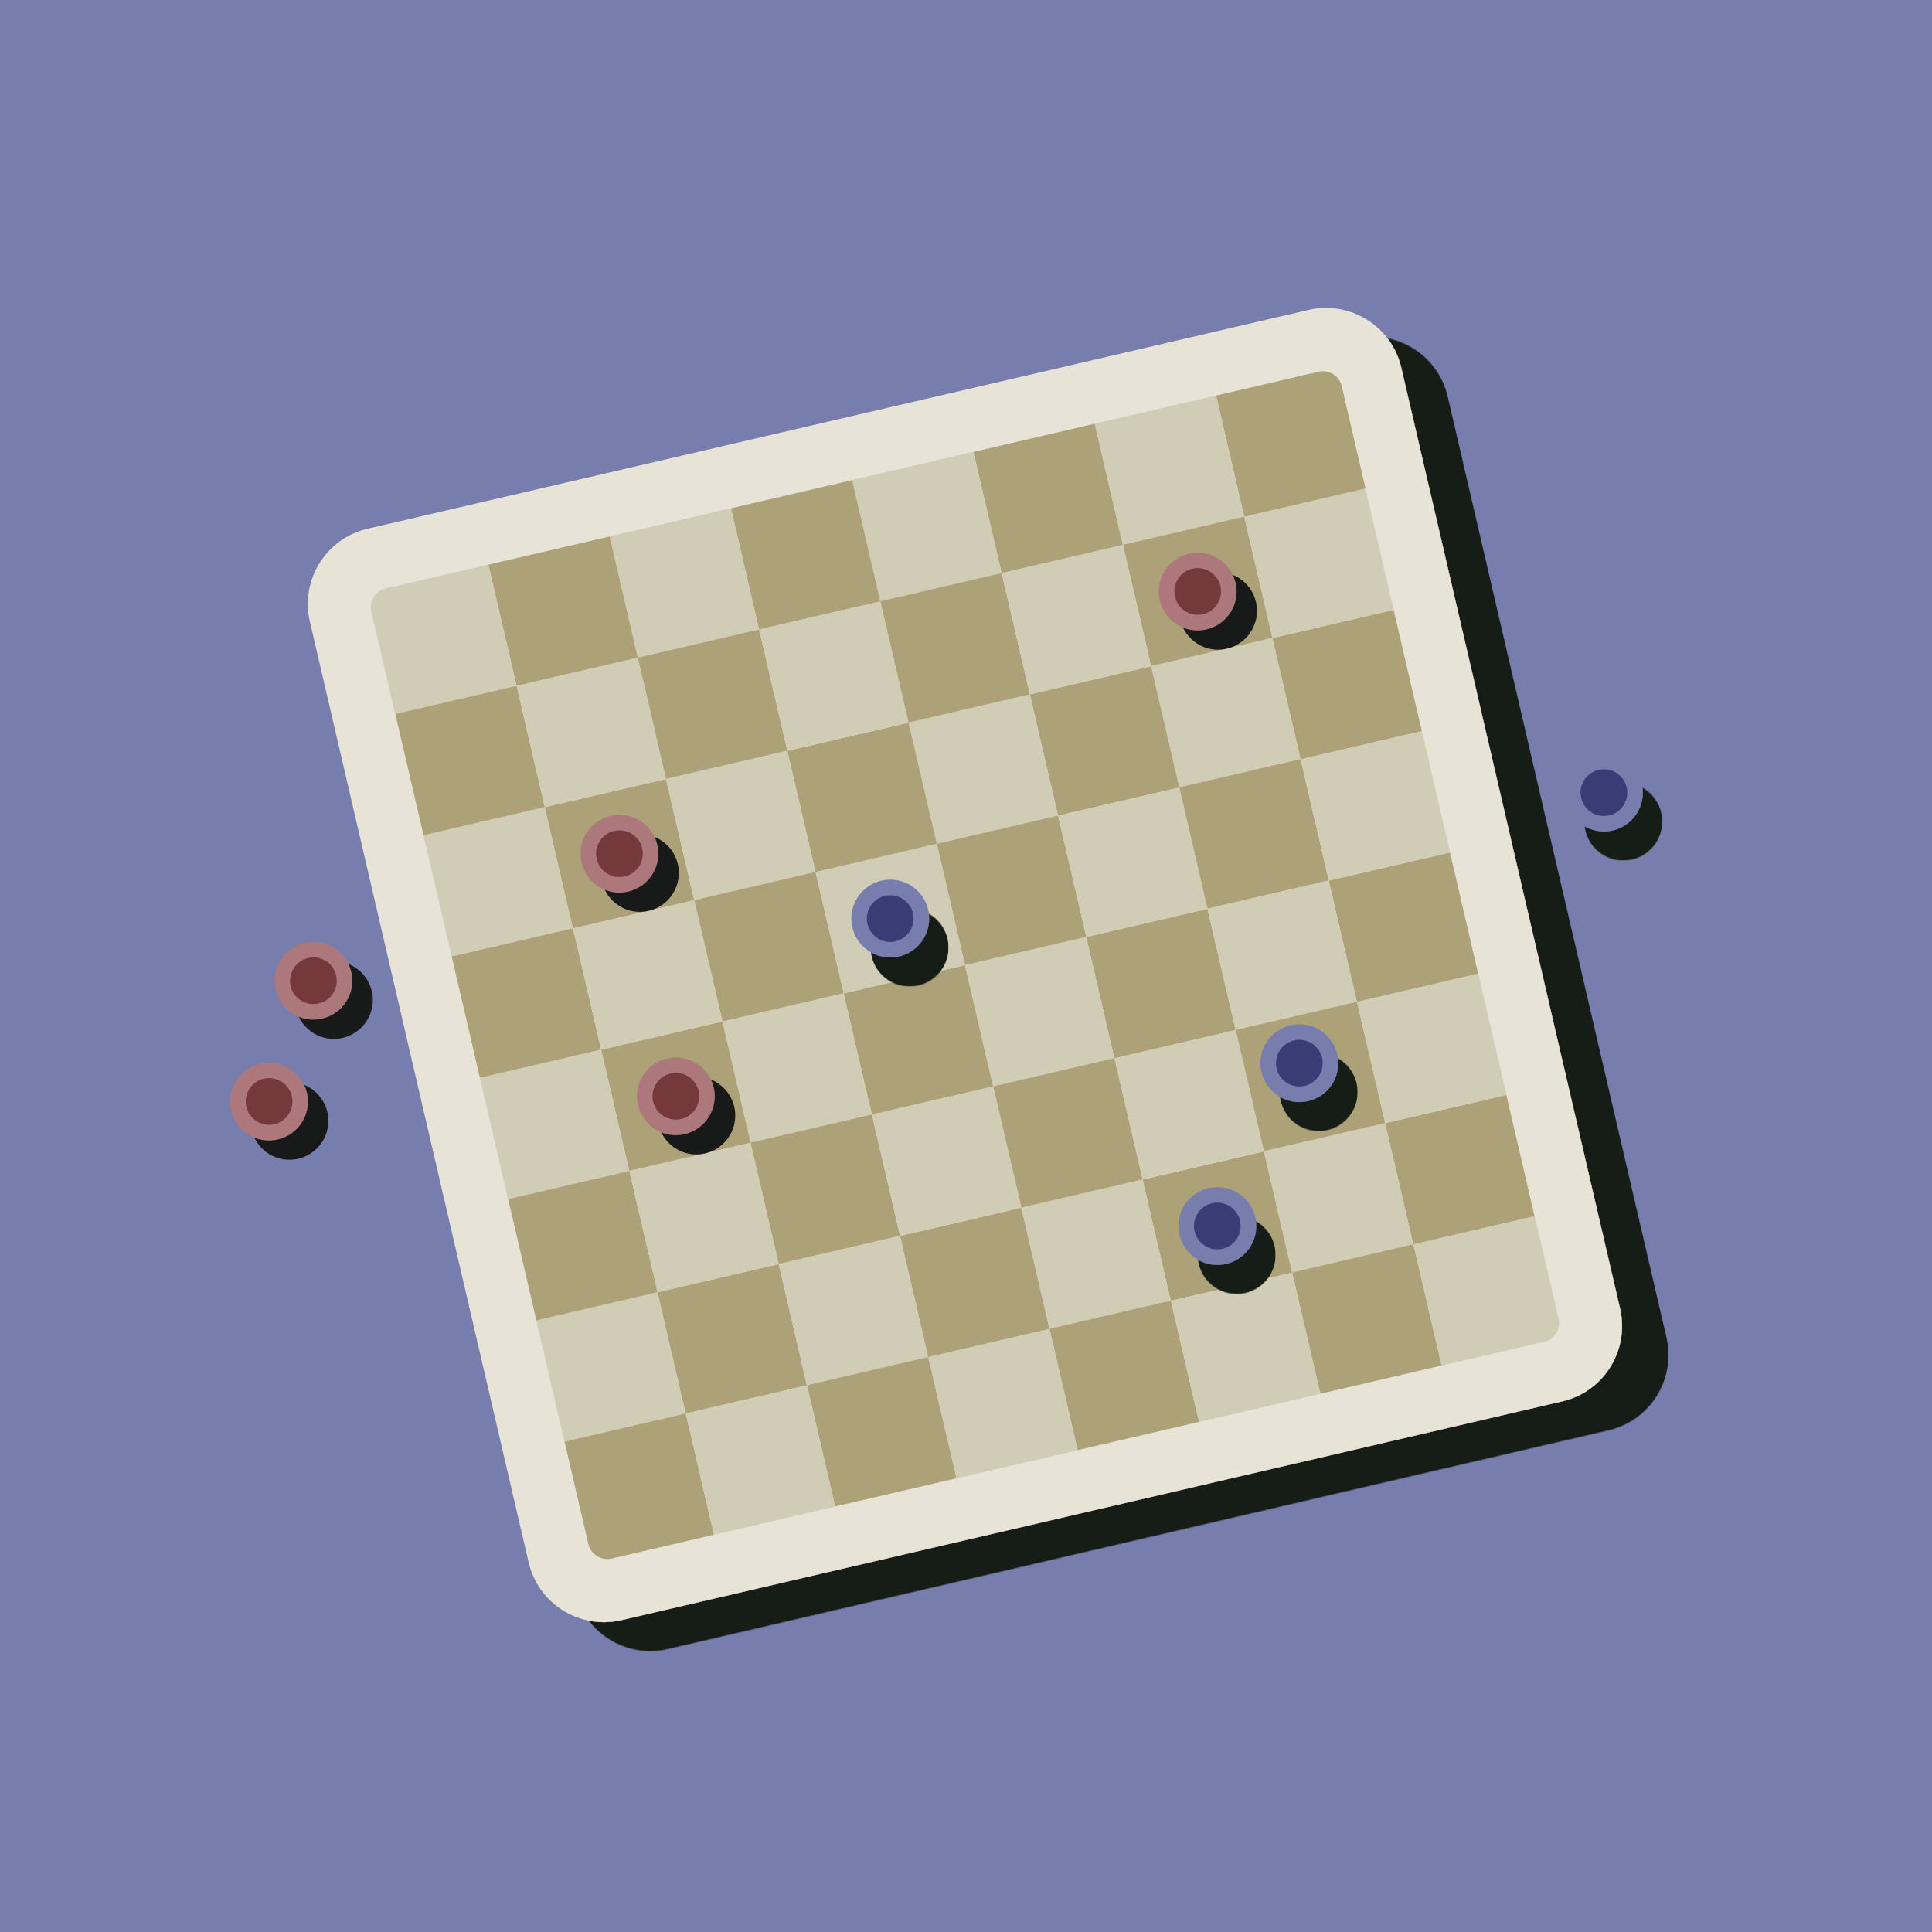
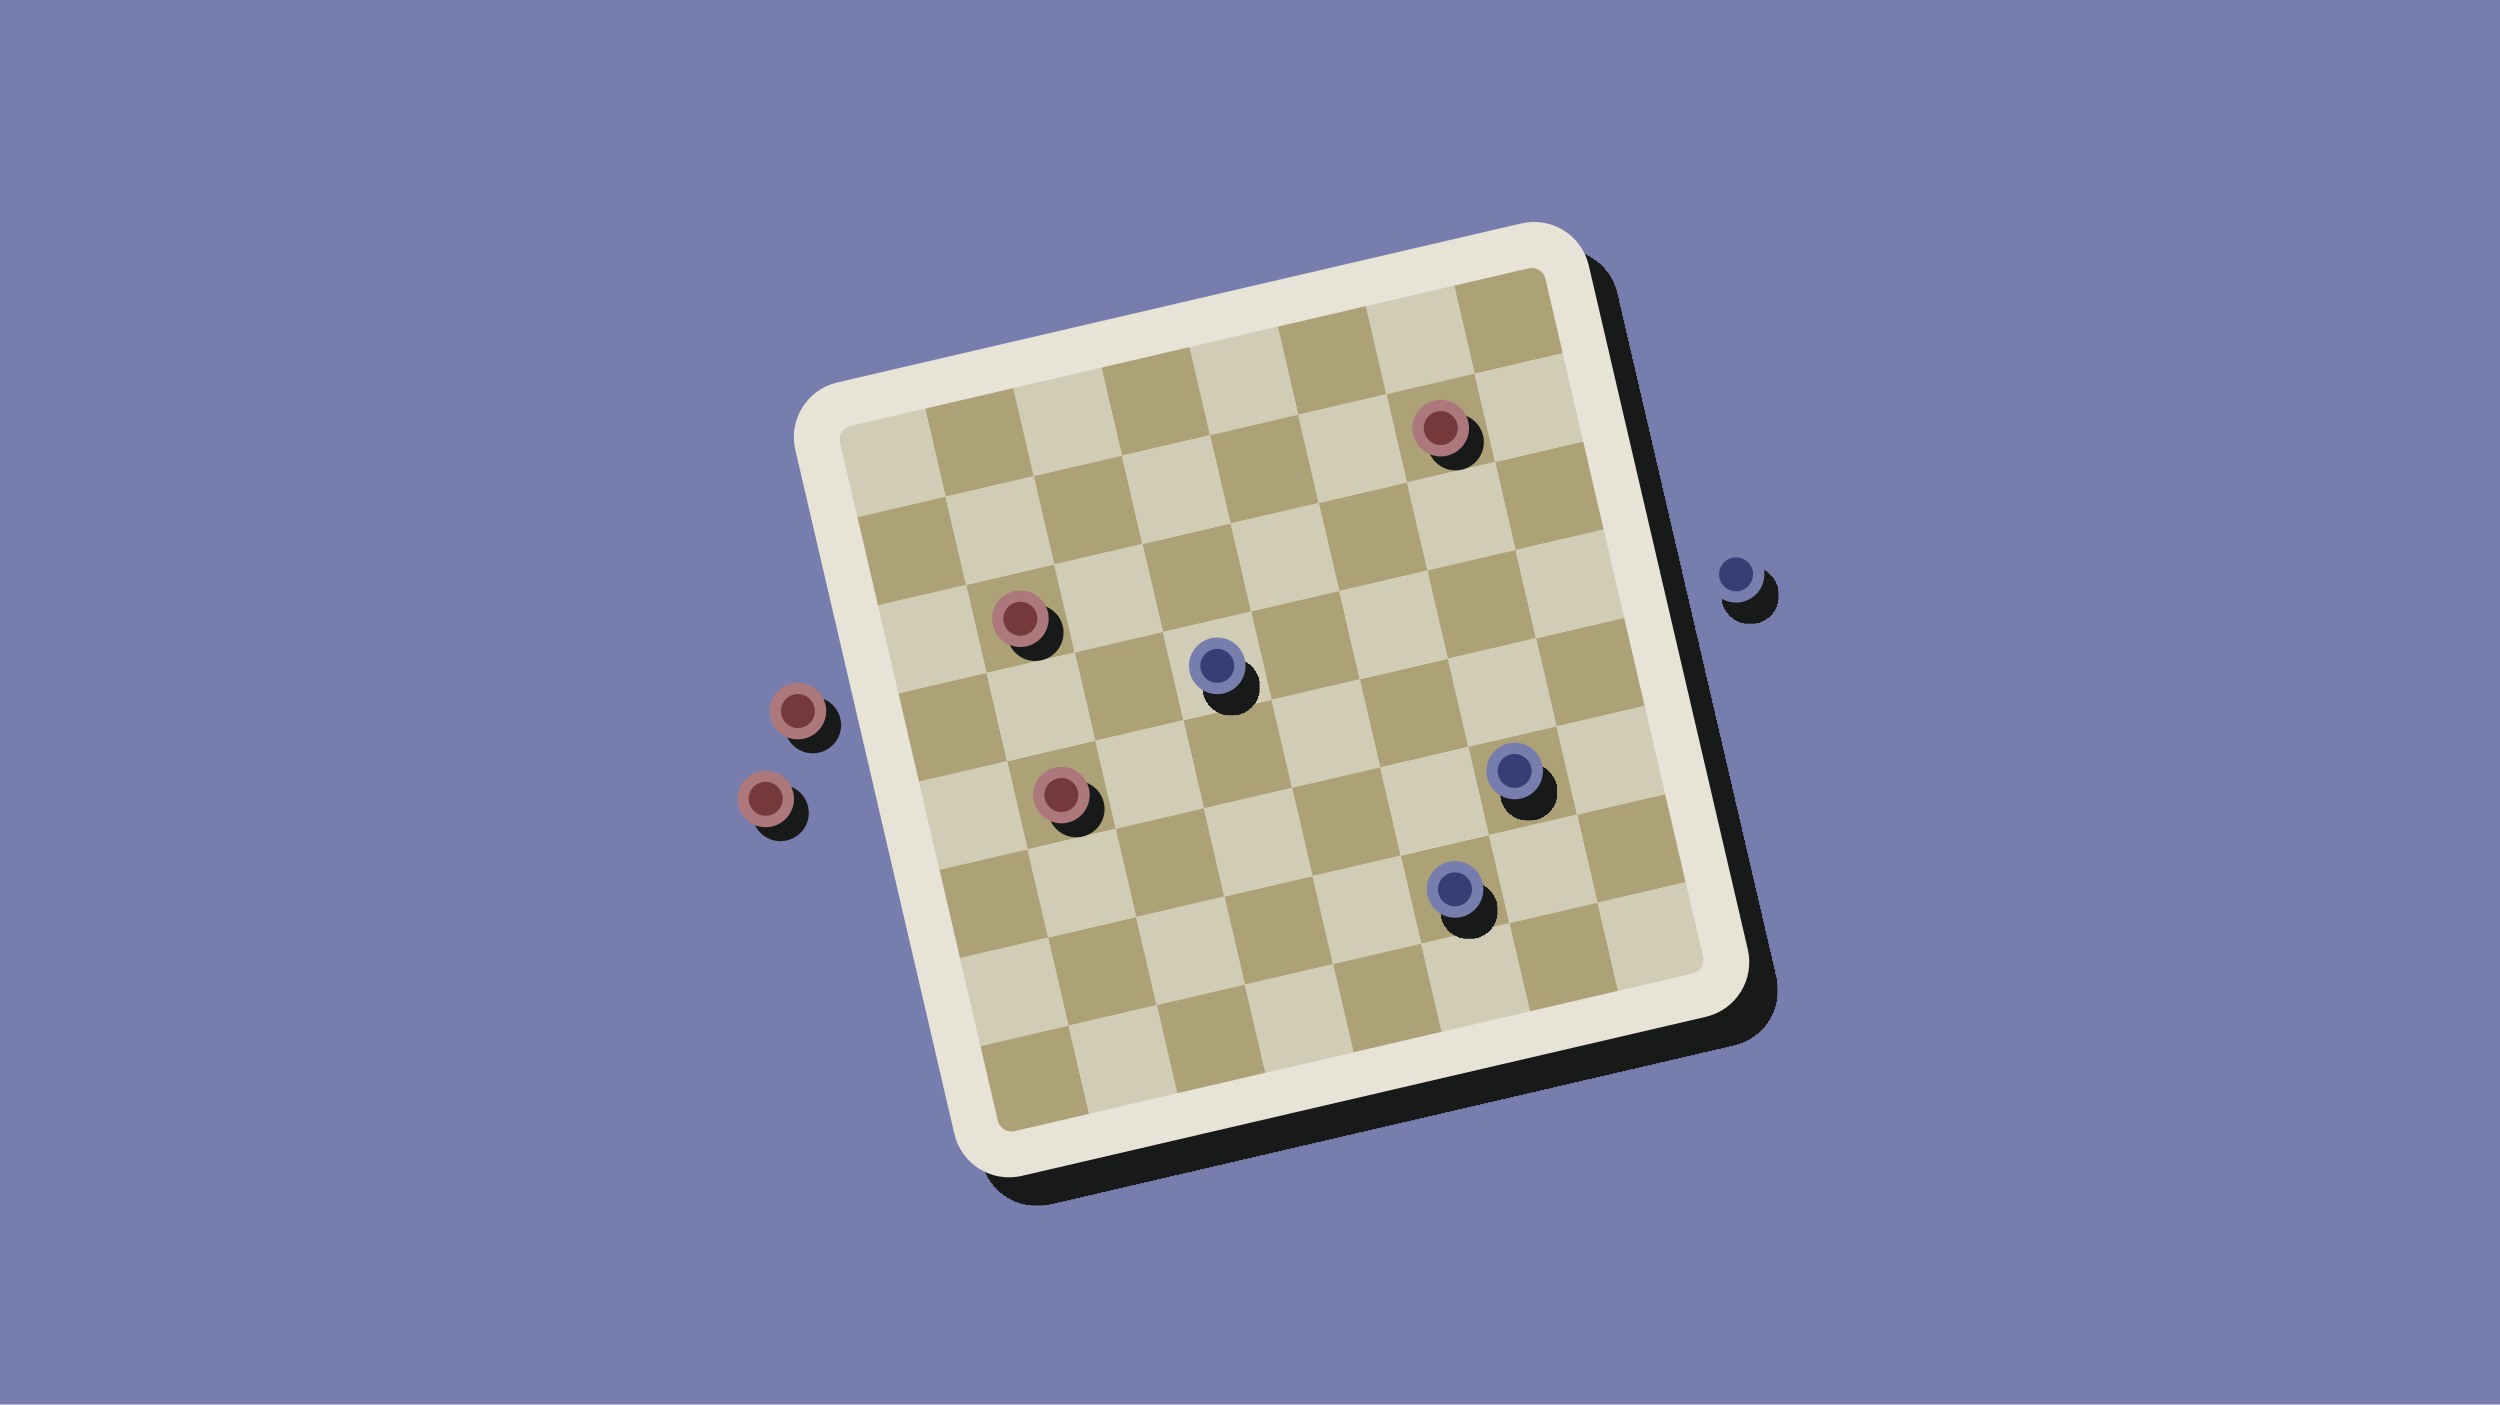
- <svg xmlns="http://www.w3.org/2000/svg" id="Illustration_x5F_Strategy-Concept" viewBox="0 0 200 200">
+ <svg xmlns="http://www.w3.org/2000/svg" width="356" height="200" viewBox="0 0 356 200" fill="none">
+   <path d="M356 0H0V200H356V0Z" fill="#777DAD" />
+   <g filter="url(#filter0_d_9_1395)">
+     <path d="M216.635 31.812L119.233 54.46C114.93 55.461 112.252 59.761 113.253 64.064L135.901 161.466C136.902 165.769 141.202 168.446 145.505 167.446L242.907 144.798C247.21 143.797 249.888 139.497 248.887 135.194L226.239 37.792C225.238 33.489 220.938 30.811 216.635 31.812Z" fill="#E7E4D7" />
+   </g>
+   <path d="M222.539 50.311L209.984 53.231L207.065 40.676L217.672 38.209C218.743 37.96 219.824 38.633 220.073 39.704L222.539 50.311Z" fill="#ADA178" />
+   <path d="M197.428 56.138L209.978 53.218L207.058 40.668L194.508 43.588L197.428 56.138Z" fill="#D1CCB5" />
+   <path d="M184.859 59.068L197.414 56.148L194.495 43.593L181.94 46.513L184.859 59.068Z" fill="#ADA178" />
+   <path d="M172.318 61.978L184.868 59.058L181.948 46.498L169.398 49.418L172.318 61.978Z" fill="#D1CCB5" />
+   <path d="M159.756 64.902L172.311 61.983L169.392 49.428L156.837 52.347L159.756 64.902Z" fill="#ADA178" />
+   <path d="M147.208 67.808L159.758 64.888L156.848 52.338L144.288 55.258L147.208 67.808Z" fill="#D1CCB5" />
+   <path d="M134.651 70.737L147.206 67.818L144.287 55.263L131.732 58.182L134.651 70.737Z" fill="#ADA178" />
+   <path d="M122.098 73.648L134.648 70.728L131.728 58.178L121.118 60.648C120.038 60.898 119.368 61.968 119.618 63.048L122.088 73.658" fill="#D1CCB5" />
+   <path d="M215.809 78.336L228.364 75.416L225.445 62.861L212.89 65.781L215.809 78.336Z" fill="#ADA178" />
+   <path d="M203.258 81.248L215.818 78.328L212.898 65.778L200.338 68.688L203.258 81.248Z" fill="#D1CCB5" />
+   <path d="M190.704 84.171L203.259 81.251L200.34 68.696L187.784 71.615L190.704 84.171Z" fill="#ADA178" />
+   <path d="M178.148 87.078L190.708 84.168L187.788 71.608L175.238 74.528L178.148 87.078Z" fill="#D1CCB5" />
+   <path d="M165.601 90.015L178.156 87.096L175.237 74.541L162.682 77.46L165.601 90.015Z" fill="#ADA178" />
+   <path d="M153.048 92.918L165.598 89.998L162.678 77.448L150.128 80.368L153.048 92.918Z" fill="#D1CCB5" />
+   <path d="M140.476 95.842L153.031 92.923L150.112 80.368L137.557 83.287L140.476 95.842Z" fill="#ADA178" />
+   <path d="M127.938 98.758L140.488 95.838L137.568 83.288L125.018 86.198L127.938 98.758Z" fill="#D1CCB5" />
+   <path d="M221.644 103.451L234.199 100.531L231.279 87.976L218.724 90.896L221.644 103.451Z" fill="#ADA178" />
+   <path d="M209.098 106.358L221.648 103.438L218.728 90.878L206.178 93.798L209.098 106.358Z" fill="#D1CCB5" />
+   <path d="M196.531 109.285L209.086 106.366L206.167 93.811L193.612 96.73L196.531 109.285Z" fill="#ADA178" />
+   <path d="M183.988 112.188L196.538 109.268L193.628 96.718L181.068 99.638L183.988 112.188Z" fill="#D1CCB5" />
+   <path d="M171.426 115.12L183.981 112.201L181.061 99.646L168.506 102.565L171.426 115.12Z" fill="#ADA178" />
+   <path d="M158.878 118.028L171.438 115.108L168.518 102.558L155.958 105.478L158.878 118.028Z" fill="#D1CCB5" />
+   <path d="M146.321 120.945L158.876 118.026L155.956 105.471L143.401 108.39L146.321 120.945Z" fill="#ADA178" />
+   <path d="M133.768 123.868L146.328 120.948L143.408 108.388L130.858 111.308L133.768 123.868Z" fill="#D1CCB5" />
+   <path d="M227.478 128.554L240.033 125.634L237.114 113.079L224.559 115.999L227.478 128.554Z" fill="#ADA178" />
+   <path d="M214.938 131.458L227.488 128.548L224.568 115.988L212.018 118.908L214.938 131.458Z" fill="#D1CCB5" />
+   <path d="M202.375 134.398L214.93 131.479L212.011 118.924L199.456 121.843L202.375 134.398Z" fill="#ADA178" />
+   <path d="M189.828 137.298L202.378 134.378L199.458 121.828L186.908 124.748L189.828 137.298Z" fill="#D1CCB5" />
+   <path d="M177.261 140.225L189.816 137.306L186.896 124.751L174.341 127.67L177.261 140.225Z" fill="#ADA178" />
+   <path d="M164.718 143.138L177.268 140.218L174.348 127.668L161.798 130.578L164.718 143.138Z" fill="#D1CCB5" />
+   <path d="M152.145 146.06L164.701 143.141L161.781 130.586L149.226 133.505L152.145 146.06Z" fill="#ADA178" />
+   <path d="M139.608 148.968L152.158 146.058L149.248 133.498L136.688 136.418L139.608 148.968Z" fill="#D1CCB5" />
+   <path d="M134.658 70.721L122.103 73.64L125.023 86.195L137.578 83.276L134.658 70.721Z" fill="#ADA178" />
+   <path d="M147.208 67.808L134.658 70.728L137.568 83.278L150.128 80.368L147.208 67.808Z" fill="#D1CCB5" />
+   <path d="M159.765 64.885L147.21 67.805L150.13 80.36L162.685 77.44L159.765 64.885Z" fill="#ADA178" />
+   <path d="M172.318 61.978L159.758 64.888L162.678 77.448L175.238 74.528L172.318 61.978Z" fill="#D1CCB5" />
+   <path d="M184.87 59.05L172.315 61.969L175.235 74.524L187.79 71.605L184.87 59.05Z" fill="#ADA178" />
+   <path d="M197.428 56.138L184.868 59.058L187.788 71.608L200.338 68.688L197.428 56.138Z" fill="#D1CCB5" />
+   <path d="M209.985 53.205L197.43 56.124L200.35 68.679L212.905 65.76L209.985 53.205Z" fill="#ADA178" />
+   <path d="M222.528 50.298L209.978 53.218L212.898 65.778L225.448 62.858L222.528 50.298Z" fill="#D1CCB5" />
+   <path d="M140.494 95.826L127.938 98.745L130.858 111.3L143.413 108.381L140.494 95.826Z" fill="#ADA178" />
+   <path d="M153.048 92.918L140.488 95.838L143.408 108.388L155.958 105.468L153.048 92.918Z" fill="#D1CCB5" />
+   <path d="M165.608 89.99L153.053 92.91L155.973 105.465L168.528 102.545L165.608 89.99Z" fill="#ADA178" />
+   <path d="M178.148 87.078L165.598 89.998L168.518 102.558L181.068 99.638L178.148 87.078Z" fill="#D1CCB5" />
+   <path d="M190.716 84.155L178.16 87.074L181.08 99.629L193.635 96.71L190.716 84.155Z" fill="#ADA178" />
+   <path d="M203.258 81.248L190.708 84.168L193.628 96.718L206.178 93.798L203.258 81.248Z" fill="#D1CCB5" />
+   <path d="M215.811 78.312L203.256 81.231L206.175 93.786L218.73 90.867L215.811 78.312Z" fill="#ADA178" />
+   <path d="M228.368 75.408L215.818 78.328L218.728 90.878L231.288 87.968L228.368 75.408Z" fill="#D1CCB5" />
+   <path d="M146.339 120.94L133.784 123.86L136.703 136.415L149.258 133.495L146.339 120.94Z" fill="#ADA178" />
+   <path d="M158.878 118.028L146.328 120.948L149.248 133.498L161.798 130.578L158.878 118.028Z" fill="#D1CCB5" />
+   <path d="M171.434 115.098L158.879 118.017L161.798 130.572L174.353 127.653L171.434 115.098Z" fill="#ADA178" />
+   <path d="M183.988 112.188L171.438 115.108L174.348 127.668L186.908 124.748L183.988 112.188Z" fill="#D1CCB5" />
+   <path d="M196.551 109.262L183.996 112.181L186.915 124.736L199.47 121.817L196.551 109.262Z" fill="#ADA178" />
+   <path d="M209.098 106.358L196.538 109.278L199.458 121.828L212.018 118.908L209.098 106.358Z" fill="#D1CCB5" />
+   <path d="M221.656 103.427L209.101 106.346L212.02 118.901L224.575 115.982L221.656 103.427Z" fill="#ADA178" />
+   <path d="M234.208 100.518L221.648 103.438L224.568 115.988L237.128 113.068L234.208 100.518Z" fill="#D1CCB5" />
+   <path d="M139.619 148.967L152.174 146.048L155.094 158.603L144.486 161.069C143.415 161.318 142.335 160.645 142.085 159.574L139.619 148.967Z" fill="#ADA178" />
+   <path d="M164.718 143.138L152.158 146.058L155.078 158.608L167.638 155.688L164.718 143.138Z" fill="#D1CCB5" />
+   <path d="M177.279 140.202L164.724 143.122L167.643 155.677L180.198 152.757L177.279 140.202Z" fill="#ADA178" />
+   <path d="M189.828 137.298L177.268 140.218L180.188 152.768L192.738 149.858L189.828 137.298Z" fill="#D1CCB5" />
+   <path d="M202.384 134.367L189.829 137.286L192.748 149.842L205.303 146.922L202.384 134.367Z" fill="#ADA178" />
+   <path d="M214.938 131.468L202.378 134.378L205.298 146.938L217.848 144.018L214.938 131.468Z" fill="#D1CCB5" />
+   <path d="M227.501 128.532L214.946 131.451L217.865 144.006L230.42 141.087L227.501 128.532Z" fill="#ADA178" />
+   <path d="M240.038 125.628L227.488 128.548L230.408 141.098L241.018 138.628C242.098 138.378 242.768 137.308 242.518 136.228L240.048 125.618" fill="#D1CCB5" />
+   <g filter="url(#filter1_d_9_1395)">
+     <path d="M207.198 130.678C209.423 130.678 211.228 128.874 211.228 126.648C211.228 124.422 209.423 122.618 207.198 122.618C204.972 122.618 203.168 124.422 203.168 126.648C203.168 128.874 204.972 130.678 207.198 130.678Z" fill="#777DAD" />
+     <path d="M206.648 124.288C205.348 124.588 204.538 125.888 204.838 127.188C205.138 128.488 206.438 129.298 207.738 128.998C209.038 128.698 209.848 127.398 209.548 126.098C209.248 124.798 207.948 123.988 206.648 124.288Z" fill="#383D75" />
+   </g>
+   <g filter="url(#filter2_d_9_1395)">
+     <path d="M215.688 113.818C217.913 113.818 219.718 112.014 219.718 109.788C219.718 107.562 217.913 105.758 215.688 105.758C213.462 105.758 211.658 107.562 211.658 109.788C211.658 112.014 213.462 113.818 215.688 113.818Z" fill="#777DAD" />
+     <path d="M215.138 107.428C213.838 107.728 213.028 109.028 213.328 110.328C213.628 111.628 214.928 112.438 216.228 112.138C217.528 111.838 218.338 110.538 218.038 109.238C217.738 107.938 216.438 107.128 215.138 107.428Z" fill="#383D75" />
+   </g>
+   <g filter="url(#filter3_d_9_1395)">
+     <path d="M247.218 85.808C249.443 85.808 251.248 84.004 251.248 81.778C251.248 79.552 249.443 77.748 247.218 77.748C244.992 77.748 243.188 79.552 243.188 81.778C243.188 84.004 244.992 85.808 247.218 85.808Z" fill="#777DAD" />
+     <path d="M246.668 79.428C245.368 79.728 244.558 81.028 244.858 82.328C245.158 83.628 246.458 84.438 247.758 84.138C249.058 83.838 249.868 82.538 249.568 81.238C249.268 79.938 247.968 79.128 246.668 79.428Z" fill="#383D75" />
+   </g>
+   <g filter="url(#filter4_d_9_1395)">
+     <path d="M173.338 98.848C175.563 98.848 177.368 97.044 177.368 94.818C177.368 92.593 175.563 90.788 173.338 90.788C171.112 90.788 169.308 92.593 169.308 94.818C169.308 97.044 171.112 98.848 173.338 98.848Z" fill="#777DAD" />
+     <path d="M172.788 92.468C171.488 92.768 170.678 94.068 170.978 95.368C171.278 96.668 172.578 97.478 173.878 97.178C175.178 96.878 175.988 95.578 175.688 94.278C175.388 92.978 174.088 92.168 172.788 92.468Z" fill="#383D75" />
+   </g>
+   <path d="M151.348 89.178C151.848 91.348 150.508 93.508 148.338 94.018C146.168 94.528 144.008 93.178 143.498 91.008C142.988 88.838 144.338 86.678 146.508 86.178C148.678 85.678 150.838 87.018 151.348 89.188" fill="#181A19" />
+   <path d="M149.228 87.188C149.728 89.358 148.388 91.518 146.218 92.028C144.048 92.538 141.888 91.188 141.378 89.018C140.868 86.848 142.218 84.688 144.388 84.188C146.558 83.688 148.718 85.028 149.228 87.198" fill="#AD787B" />
+   <path d="M144.758 85.748C143.458 86.048 142.648 87.348 142.948 88.648C143.248 89.948 144.548 90.758 145.848 90.458C147.148 90.158 147.958 88.858 147.658 87.558C147.358 86.258 146.058 85.448 144.758 85.748Z" fill="#75383B" />
+   <path d="M119.668 102.328C120.168 104.498 118.828 106.658 116.658 107.168C114.488 107.678 112.328 106.328 111.818 104.158C111.308 101.988 112.658 99.828 114.828 99.328C116.998 98.828 119.158 100.168 119.668 102.338" fill="#181A19" />
+   <path d="M117.548 100.338C118.048 102.508 116.708 104.668 114.538 105.178C112.368 105.688 110.208 104.338 109.698 102.168C109.188 99.998 110.538 97.838 112.708 97.338C114.878 96.838 117.038 98.178 117.548 100.348" fill="#AD787B" />
+   <path d="M113.078 98.898C111.778 99.198 110.968 100.498 111.268 101.798C111.568 103.098 112.868 103.908 114.168 103.608C115.468 103.308 116.278 102.008 115.978 100.708C115.678 99.408 114.378 98.598 113.078 98.898Z" fill="#75383B" />
+   <path d="M115.068 114.838C115.568 117.008 114.228 119.168 112.058 119.678C109.888 120.188 107.728 118.838 107.218 116.668C106.708 114.498 108.058 112.338 110.228 111.838C112.398 111.338 114.558 112.678 115.068 114.848" fill="#181A19" />
+   <path d="M112.958 112.848C113.458 115.018 112.118 117.178 109.948 117.688C107.778 118.198 105.618 116.848 105.108 114.678C104.598 112.508 105.948 110.348 108.118 109.848C110.288 109.348 112.448 110.688 112.958 112.858" fill="#AD787B" />
+   <path d="M108.488 111.398C107.188 111.698 106.378 112.998 106.678 114.298C106.978 115.598 108.278 116.408 109.578 116.108C110.878 115.808 111.688 114.508 111.388 113.208C111.088 111.908 109.788 111.098 108.488 111.398Z" fill="#75383B" />
+   <path d="M211.198 62.038C211.698 64.208 210.358 66.368 208.188 66.878C206.018 67.388 203.858 66.038 203.348 63.868C202.838 61.698 204.188 59.538 206.358 59.038C208.528 58.538 210.688 59.878 211.198 62.048" fill="#181A19" />
+   <path d="M209.088 60.048C209.588 62.218 208.248 64.378 206.078 64.888C203.908 65.398 201.748 64.048 201.238 61.878C200.728 59.708 202.078 57.548 204.248 57.048C206.418 56.548 208.578 57.888 209.088 60.058" fill="#AD787B" />
+   <path d="M204.618 58.598C203.318 58.898 202.508 60.198 202.808 61.498C203.108 62.798 204.408 63.608 205.708 63.308C207.008 63.008 207.818 61.708 207.518 60.408C207.218 59.108 205.918 58.298 204.618 58.598Z" fill="#75383B" />
+   <path d="M157.188 114.288C157.688 116.458 156.348 118.618 154.178 119.128C152.008 119.638 149.848 118.288 149.338 116.118C148.828 113.948 150.178 111.788 152.348 111.288C154.518 110.788 156.678 112.128 157.188 114.298" fill="#181A19" />
+   <path d="M155.068 112.298C155.568 114.468 154.228 116.628 152.058 117.138C149.888 117.648 147.728 116.298 147.218 114.128C146.708 111.958 148.058 109.798 150.228 109.298C152.398 108.798 154.558 110.138 155.068 112.308" fill="#AD787B" />
+   <path d="M150.598 110.858C149.298 111.158 148.488 112.458 148.788 113.758C149.088 115.058 150.388 115.868 151.688 115.568C152.988 115.268 153.798 113.968 153.498 112.668C153.198 111.368 151.898 110.558 150.598 110.858Z" fill="#75383B" />
  <defs>
-     <filter id="drop-shadow-18" filterUnits="userSpaceOnUse">
+     <filter id="filter0_d_9_1395" x="113.043" y="31.602" width="140.053" height="140.053" filterUnits="userSpaceOnUse" color-interpolation-filters="sRGB">
+       <feFlood flood-opacity="0" result="BackgroundImageFix" />
+       <feColorMatrix in="SourceAlpha" type="matrix" values="0 0 0 0 0 0 0 0 0 0 0 0 0 0 0 0 0 0 127 0" result="hardAlpha" />
      <feOffset dx="4" dy="4" />
-       <feGaussianBlur result="blur" stdDeviation="0" />
-       <feFlood flood-color="#181a19" flood-opacity="1" />
-       <feComposite in2="blur" operator="in" />
-       <feComposite in="SourceGraphic" />
+       <feColorMatrix type="matrix" values="0 0 0 0 0.094 0 0 0 0 0.102 0 0 0 0 0.098 0 0 0 1 0" />
+       <feBlend mode="normal" in2="BackgroundImageFix" result="effect1_dropShadow_9_1395" />
+       <feBlend mode="normal" in="SourceGraphic" in2="effect1_dropShadow_9_1395" result="shape" />
    </filter>
-     <filter id="drop-shadow-18-1" x="31.87" y="31.88" width="140.05" height="140.05" filterUnits="userSpaceOnUse">
-       <feOffset dx="4" dy="4" />
-       <feGaussianBlur result="blur-2" stdDeviation="0" />
-       <feFlood flood-color="#181a19" flood-opacity="1" />
-       <feComposite in2="blur-2" operator="in" />
-       <feComposite in="SourceGraphic" />
+     <filter id="filter1_d_9_1395" x="203.168" y="122.618" width="10.06" height="11.06" filterUnits="userSpaceOnUse" color-interpolation-filters="sRGB">
+       <feFlood flood-opacity="0" result="BackgroundImageFix" />
+       <feColorMatrix in="SourceAlpha" type="matrix" values="0 0 0 0 0 0 0 0 0 0 0 0 0 0 0 0 0 0 127 0" result="hardAlpha" />
+       <feOffset dx="2" dy="3" />
+       <feColorMatrix type="matrix" values="0 0 0 0 0.094 0 0 0 0 0.102 0 0 0 0 0.098 0 0 0 1 0" />
+       <feBlend mode="normal" in2="BackgroundImageFix" result="effect1_dropShadow_9_1395" />
+       <feBlend mode="normal" in="SourceGraphic" in2="effect1_dropShadow_9_1395" result="shape" />
    </filter>
-     <filter id="drop-shadow-19" x="121.99" y="122.89" width="10.06" height="11.06" filterUnits="userSpaceOnUse">
+     <filter id="filter2_d_9_1395" x="211.658" y="105.758" width="10.06" height="11.06" filterUnits="userSpaceOnUse" color-interpolation-filters="sRGB">
+       <feFlood flood-opacity="0" result="BackgroundImageFix" />
+       <feColorMatrix in="SourceAlpha" type="matrix" values="0 0 0 0 0 0 0 0 0 0 0 0 0 0 0 0 0 0 127 0" result="hardAlpha" />
      <feOffset dx="2" dy="3" />
-       <feGaussianBlur result="blur-3" stdDeviation="0" />
-       <feFlood flood-color="#181a19" flood-opacity="1" />
-       <feComposite in2="blur-3" operator="in" />
-       <feComposite in="SourceGraphic" />
+       <feColorMatrix type="matrix" values="0 0 0 0 0.094 0 0 0 0 0.102 0 0 0 0 0.098 0 0 0 1 0" />
+       <feBlend mode="normal" in2="BackgroundImageFix" result="effect1_dropShadow_9_1395" />
+       <feBlend mode="normal" in="SourceGraphic" in2="effect1_dropShadow_9_1395" result="shape" />
    </filter>
-     <filter id="drop-shadow-20" x="130.48" y="106.03" width="10.06" height="11.06" filterUnits="userSpaceOnUse">
+     <filter id="filter3_d_9_1395" x="243.188" y="77.748" width="10.06" height="11.06" filterUnits="userSpaceOnUse" color-interpolation-filters="sRGB">
+       <feFlood flood-opacity="0" result="BackgroundImageFix" />
+       <feColorMatrix in="SourceAlpha" type="matrix" values="0 0 0 0 0 0 0 0 0 0 0 0 0 0 0 0 0 0 127 0" result="hardAlpha" />
      <feOffset dx="2" dy="3" />
-       <feGaussianBlur result="blur-4" stdDeviation="0" />
-       <feFlood flood-color="#181a19" flood-opacity="1" />
-       <feComposite in2="blur-4" operator="in" />
-       <feComposite in="SourceGraphic" />
+       <feColorMatrix type="matrix" values="0 0 0 0 0.094 0 0 0 0 0.102 0 0 0 0 0.098 0 0 0 1 0" />
+       <feBlend mode="normal" in2="BackgroundImageFix" result="effect1_dropShadow_9_1395" />
+       <feBlend mode="normal" in="SourceGraphic" in2="effect1_dropShadow_9_1395" result="shape" />
    </filter>
-     <filter id="drop-shadow-21" x="162.01" y="78.02" width="10.06" height="11.06" filterUnits="userSpaceOnUse">
+     <filter id="filter4_d_9_1395" x="169.308" y="90.788" width="10.06" height="11.06" filterUnits="userSpaceOnUse" color-interpolation-filters="sRGB">
+       <feFlood flood-opacity="0" result="BackgroundImageFix" />
+       <feColorMatrix in="SourceAlpha" type="matrix" values="0 0 0 0 0 0 0 0 0 0 0 0 0 0 0 0 0 0 127 0" result="hardAlpha" />
      <feOffset dx="2" dy="3" />
-       <feGaussianBlur result="blur-5" stdDeviation="0" />
-       <feFlood flood-color="#181a19" flood-opacity="1" />
-       <feComposite in2="blur-5" operator="in" />
-       <feComposite in="SourceGraphic" />
-     </filter>
-     <filter id="drop-shadow-22" x="88.13" y="91.06" width="10.06" height="11.06" filterUnits="userSpaceOnUse">
-       <feOffset dx="2" dy="3" />
-       <feGaussianBlur result="blur-6" stdDeviation="0" />
-       <feFlood flood-color="#181a19" flood-opacity="1" />
-       <feComposite in2="blur-6" operator="in" />
-       <feComposite in="SourceGraphic" />
+       <feColorMatrix type="matrix" values="0 0 0 0 0.094 0 0 0 0 0.102 0 0 0 0 0.098 0 0 0 1 0" />
+       <feBlend mode="normal" in2="BackgroundImageFix" result="effect1_dropShadow_9_1395" />
+       <feBlend mode="normal" in="SourceGraphic" in2="effect1_dropShadow_9_1395" result="shape" />
    </filter>
  </defs>
-   <rect width="200" height="200" style="fill: #777dad;" />
-   <rect x="41.89" y="41.91" width="116" height="116" rx="8" ry="8" transform="translate(-20.03 25.21) rotate(-13.09)" style="fill: #e7e4d7; filter: url(#drop-shadow-18-1);" />
-   <g>
-     <path d="M127.17,39.31h12.89v12.89h-10.89c-1.1,0-2-.9-2-2v-10.89h0Z" transform="translate(274.13 60.07) rotate(166.91)" style="fill: #ada178;" />
-     <polyline points="116.25 56.41 128.8 53.49 125.88 40.94 113.33 43.86 116.25 56.41" style="fill: #d1ccb5;" />
-     <rect x="102.07" y="45.15" width="12.89" height="12.89" transform="translate(225.88 77.28) rotate(166.91)" style="fill: #ada178;" />
-     <polyline points="91.14 62.25 103.69 59.33 100.77 46.77 88.22 49.69 91.14 62.25" style="fill: #d1ccb5;" />
-     <rect x="76.96" y="50.98" width="12.89" height="12.89" transform="translate(177.64 94.48) rotate(166.91)" style="fill: #ada178;" />
-     <polyline points="66.03 68.08 78.58 65.16 75.67 52.61 63.11 55.53 66.03 68.08" style="fill: #d1ccb5;" />
-     <rect x="51.85" y="56.82" width="12.89" height="12.89" transform="translate(129.4 111.69) rotate(166.91)" style="fill: #ada178;" />
-     <path d="M40.92,73.92l12.55-2.92-2.92-12.55-10.61,2.47c-1.08.25-1.75,1.32-1.5,2.4l2.47,10.61" style="fill: #d1ccb5;" />
-     <rect x="133.01" y="64.42" width="12.89" height="12.89" transform="translate(291.33 108.31) rotate(166.91)" style="fill: #ada178;" />
-     <polyline points="122.08 81.52 134.64 78.6 131.72 66.05 119.16 68.96 122.08 81.52" style="fill: #d1ccb5;" />
-     <rect x="107.9" y="70.26" width="12.89" height="12.89" transform="translate(243.09 125.52) rotate(166.91)" style="fill: #ada178;" />
-     <polyline points="96.97 87.35 109.53 84.44 106.61 71.88 94.06 74.8 96.97 87.35" style="fill: #d1ccb5;" />
-     <rect x="82.79" y="76.09" width="12.89" height="12.89" transform="translate(194.85 142.73) rotate(166.91)" style="fill: #ada178;" />
-     <polyline points="71.87 93.19 84.42 90.27 81.5 77.72 68.95 80.64 71.87 93.19" style="fill: #d1ccb5;" />
-     <rect x="57.69" y="81.93" width="12.89" height="12.89" transform="translate(146.6 159.93) rotate(166.91)" style="fill: #ada178;" />
-     <polyline points="46.76 99.03 59.31 96.11 56.39 83.56 43.84 86.47 46.76 99.03" style="fill: #d1ccb5;" />
-     <rect x="138.85" y="89.53" width="12.89" height="12.89" transform="translate(308.54 156.56) rotate(166.91)" style="fill: #ada178;" />
-     <polyline points="127.92 106.63 140.47 103.71 137.55 91.15 125 94.07 127.92 106.63" style="fill: #d1ccb5;" />
-     <rect x="113.74" y="95.36" width="12.89" height="12.89" transform="translate(260.29 173.76) rotate(166.91)" style="fill: #ada178;" />
-     <polyline points="102.81 112.46 115.36 109.54 112.45 96.99 99.89 99.91 102.81 112.46" style="fill: #d1ccb5;" />
-     <rect x="88.63" y="101.2" width="12.89" height="12.89" transform="translate(212.05 190.97) rotate(166.91)" style="fill: #ada178;" />
-     <polyline points="77.7 118.3 90.26 115.38 87.34 102.83 74.78 105.75 77.7 118.3" style="fill: #d1ccb5;" />
-     <rect x="63.52" y="107.04" width="12.89" height="12.89" transform="translate(163.81 208.17) rotate(166.91)" style="fill: #ada178;" />
-     <polyline points="52.59 124.14 65.15 121.22 62.23 108.66 49.68 111.58 52.59 124.14" style="fill: #d1ccb5;" />
-     <rect x="144.68" y="114.64" width="12.89" height="12.89" transform="translate(325.74 204.8) rotate(166.91)" style="fill: #ada178;" />
-     <polyline points="133.76 131.73 146.31 128.82 143.39 116.26 130.84 119.18 133.76 131.73" style="fill: #d1ccb5;" />
-     <rect x="119.57" y="120.47" width="12.89" height="12.89" transform="translate(277.5 222.01) rotate(166.91)" style="fill: #ada178;" />
-     <polyline points="108.65 137.57 121.2 134.65 118.28 122.1 105.73 125.02 108.65 137.57" style="fill: #d1ccb5;" />
-     <rect x="94.47" y="126.31" width="12.89" height="12.89" transform="translate(229.26 239.21) rotate(166.91)" style="fill: #ada178;" />
-     <polyline points="83.54 143.41 96.09 140.49 93.17 127.94 80.62 130.85 83.54 143.41" style="fill: #d1ccb5;" />
-     <rect x="69.36" y="132.15" width="12.89" height="12.89" transform="translate(181.01 256.42) rotate(166.91)" style="fill: #ada178;" />
-     <polyline points="58.43 149.24 70.98 146.33 68.07 133.77 55.51 136.69 58.43 149.24" style="fill: #d1ccb5;" />
-     <rect x="42.21" y="72.29" width="12.89" height="12.89" transform="translate(-16.56 13.06) rotate(-13.09)" style="fill: #ada178;" />
-     <polyline points="66.03 68.08 53.48 71 56.39 83.55 68.95 80.64 66.03 68.08" style="fill: #d1ccb5;" />
-     <rect x="67.32" y="66.46" width="12.89" height="12.89" transform="translate(-14.59 18.59) rotate(-13.09)" style="fill: #ada178;" />
-     <polyline points="91.14 62.25 78.58 65.16 81.5 77.72 94.06 74.8 91.14 62.25" style="fill: #d1ccb5;" />
-     <rect x="92.43" y="60.62" width="12.89" height="12.89" transform="translate(-12.62 24.13) rotate(-13.09)" style="fill: #ada178;" />
-     <polyline points="116.25 56.41 103.69 59.33 106.61 71.88 119.16 68.96 116.25 56.41" style="fill: #d1ccb5;" />
-     <rect x="117.54" y="54.78" width="12.89" height="12.89" transform="translate(-10.64 29.66) rotate(-13.09)" style="fill: #ada178;" />
-     <polyline points="141.35 50.57 128.8 53.49 131.72 66.05 144.27 63.13 141.35 50.57" style="fill: #d1ccb5;" />
-     <rect x="48.05" y="97.4" width="12.89" height="12.89" transform="translate(-22.1 15.03) rotate(-13.09)" style="fill: #ada178;" />
-     <polyline points="71.87 93.19 59.31 96.11 62.23 108.66 74.78 105.74 71.87 93.19" style="fill: #d1ccb5;" />
-     <rect x="73.16" y="91.56" width="12.89" height="12.89" transform="translate(-20.12 20.57) rotate(-13.09)" style="fill: #ada178;" />
-     <polyline points="96.97 87.35 84.42 90.27 87.34 102.83 99.89 99.91 96.97 87.35" style="fill: #d1ccb5;" />
-     <rect x="98.27" y="85.73" width="12.89" height="12.89" transform="translate(-18.15 26.1) rotate(-13.09)" style="fill: #ada178;" />
-     <polyline points="122.08 81.52 109.53 84.44 112.45 96.99 125 94.07 122.08 81.52" style="fill: #d1ccb5;" />
-     <rect x="123.37" y="79.89" width="12.89" height="12.89" transform="translate(-16.18 31.63) rotate(-13.09)" style="fill: #ada178;" />
-     <polyline points="147.19 75.68 134.64 78.6 137.55 91.15 150.11 88.24 147.19 75.68" style="fill: #d1ccb5;" />
-     <rect x="53.89" y="122.51" width="12.89" height="12.89" transform="translate(-27.63 17.01) rotate(-13.09)" style="fill: #ada178;" />
-     <polyline points="77.7 118.3 65.15 121.22 68.07 133.77 80.62 130.85 77.7 118.3" style="fill: #d1ccb5;" />
-     <rect x="78.99" y="116.67" width="12.89" height="12.89" transform="translate(-25.66 22.54) rotate(-13.09)" style="fill: #ada178;" />
-     <polyline points="102.81 112.46 90.26 115.38 93.17 127.94 105.73 125.02 102.81 112.46" style="fill: #d1ccb5;" />
-     <rect x="104.1" y="110.84" width="12.89" height="12.89" transform="translate(-23.68 28.07) rotate(-13.09)" style="fill: #ada178;" />
-     <polyline points="127.92 106.63 115.36 109.55 118.28 122.1 130.84 119.18 127.92 106.63" style="fill: #d1ccb5;" />
-     <rect x="129.21" y="105" width="12.89" height="12.89" transform="translate(-21.71 33.61) rotate(-13.09)" style="fill: #ada178;" />
-     <polyline points="153.03 100.79 140.47 103.71 143.39 116.26 155.95 113.34 153.03 100.79" style="fill: #d1ccb5;" />
-     <path d="M59.72,147.62h12.89v12.89h-10.89c-1.1,0-2-.9-2-2v-10.89h0Z" transform="translate(-33.16 18.98) rotate(-13.09)" style="fill: #ada178;" />
-     <polyline points="83.54 143.41 70.98 146.33 73.9 158.88 86.46 155.96 83.54 143.41" style="fill: #d1ccb5;" />
-     <rect x="84.83" y="141.78" width="12.89" height="12.89" transform="translate(-31.19 24.51) rotate(-13.09)" style="fill: #ada178;" />
-     <polyline points="108.65 137.57 96.09 140.49 99.01 153.04 111.56 150.13 108.65 137.57" style="fill: #d1ccb5;" />
-     <rect x="109.94" y="135.94" width="12.89" height="12.89" transform="translate(-29.22 30.05) rotate(-13.09)" style="fill: #ada178;" />
-     <polyline points="133.76 131.74 121.2 134.65 124.12 147.21 136.67 144.29 133.76 131.74" style="fill: #d1ccb5;" />
-     <rect x="135.05" y="130.11" width="12.89" height="12.89" transform="translate(-27.24 35.58) rotate(-13.09)" style="fill: #ada178;" />
-     <path d="M158.86,125.9l-12.55,2.92,2.92,12.55,10.61-2.47c1.08-.25,1.75-1.32,1.5-2.4l-2.47-10.61" style="fill: #d1ccb5;" />
-   </g>
-   <g style="filter: url(#drop-shadow-19);">
-     <circle cx="126.02" cy="126.92" r="4.03" style="fill: #777dad;" />
-     <path d="M125.47,124.56c-1.3.3-2.11,1.6-1.81,2.9s1.6,2.11,2.9,1.81,2.11-1.6,1.81-2.9-1.6-2.11-2.9-1.81" style="fill: #383d75;" />
-   </g>
-   <g style="filter: url(#drop-shadow-20);">
-     <circle cx="134.51" cy="110.06" r="4.03" style="fill: #777dad;" />
-     <path d="M133.96,107.7c-1.3.3-2.11,1.6-1.81,2.9s1.6,2.11,2.9,1.81,2.11-1.6,1.81-2.9-1.6-2.11-2.9-1.81" style="fill: #383d75;" />
-   </g>
-   <g style="filter: url(#drop-shadow-21);">
-     <circle cx="166.04" cy="82.05" r="4.03" style="fill: #777dad;" />
-     <path d="M165.49,79.7c-1.3.3-2.11,1.6-1.81,2.9s1.6,2.11,2.9,1.81,2.11-1.6,1.81-2.9-1.6-2.11-2.9-1.81" style="fill: #383d75;" />
-   </g>
-   <g style="filter: url(#drop-shadow-22);">
-     <circle cx="92.16" cy="95.09" r="4.03" style="fill: #777dad;" />
-     <path d="M91.61,92.74c-1.3.3-2.11,1.6-1.81,2.9s1.6,2.11,2.9,1.81,2.11-1.6,1.81-2.9-1.6-2.11-2.9-1.81" style="fill: #383d75;" />
-   </g>
-   <g>
-     <path d="M70.17,89.45c.5,2.17-.84,4.33-3.01,4.84s-4.33-.84-4.84-3.01.84-4.33,3.01-4.83,4.33.84,4.84,3.01" style="fill: #181a19;" />
-     <path d="M68.05,87.46c.5,2.17-.84,4.33-3.01,4.84s-4.33-.84-4.84-3.01.84-4.33,3.01-4.83,4.33.84,4.84,3.01" style="fill: #ad787b;" />
-     <path d="M63.58,86.02c-1.3.3-2.11,1.6-1.81,2.9s1.6,2.11,2.9,1.81,2.11-1.6,1.81-2.9-1.6-2.11-2.9-1.81" style="fill: #75383b;" />
-   </g>
-   <g>
-     <path d="M38.49,102.6c.5,2.17-.84,4.33-3.01,4.84s-4.33-.84-4.84-3.01.84-4.33,3.01-4.83,4.33.84,4.84,3.01" style="fill: #181a19;" />
-     <path d="M36.37,100.61c.5,2.17-.84,4.33-3.01,4.84s-4.33-.84-4.84-3.01.84-4.33,3.01-4.83,4.33.84,4.84,3.01" style="fill: #ad787b;" />
-     <path d="M31.9,99.17c-1.3.3-2.11,1.6-1.81,2.9s1.6,2.11,2.9,1.81,2.11-1.6,1.81-2.9-1.6-2.11-2.9-1.81" style="fill: #75383b;" />
-   </g>
-   <g>
-     <path d="M33.89,115.11c.5,2.17-.84,4.33-3.01,4.84s-4.33-.84-4.84-3.01.84-4.33,3.01-4.83,4.33.84,4.84,3.01" style="fill: #181a19;" />
-     <path d="M31.78,113.12c.5,2.17-.84,4.33-3.01,4.84s-4.33-.84-4.84-3.01.84-4.33,3.01-4.83,4.33.84,4.84,3.01" style="fill: #ad787b;" />
-     <path d="M27.31,111.67c-1.3.3-2.11,1.6-1.81,2.9s1.6,2.11,2.9,1.81,2.11-1.6,1.81-2.9-1.6-2.11-2.9-1.81" style="fill: #75383b;" />
-   </g>
-   <g>
-     <path d="M130.02,62.31c.5,2.17-.84,4.33-3.01,4.84s-4.33-.84-4.84-3.01.84-4.33,3.01-4.83,4.33.84,4.84,3.01" style="fill: #181a19;" />
-     <path d="M127.91,60.32c.5,2.17-.84,4.33-3.01,4.84s-4.33-.84-4.84-3.01.84-4.33,3.01-4.83,4.33.84,4.84,3.01" style="fill: #ad787b;" />
-     <path d="M123.44,58.87c-1.3.3-2.11,1.6-1.81,2.9s1.6,2.11,2.9,1.81,2.11-1.6,1.81-2.9-1.6-2.11-2.9-1.81" style="fill: #75383b;" />
-   </g>
-   <g>
-     <path d="M76.01,114.56c.5,2.17-.84,4.33-3.01,4.84s-4.33-.84-4.84-3.01.84-4.33,3.01-4.83,4.33.84,4.84,3.01" style="fill: #181a19;" />
-     <path d="M73.89,112.57c.5,2.17-.84,4.33-3.01,4.84s-4.33-.84-4.84-3.01.84-4.33,3.01-4.83,4.33.84,4.84,3.01" style="fill: #ad787b;" />
-     <path d="M69.42,111.13c-1.3.3-2.11,1.6-1.81,2.9s1.6,2.11,2.9,1.81,2.11-1.6,1.81-2.9-1.6-2.11-2.9-1.81" style="fill: #75383b;" />
-   </g>
</svg>
